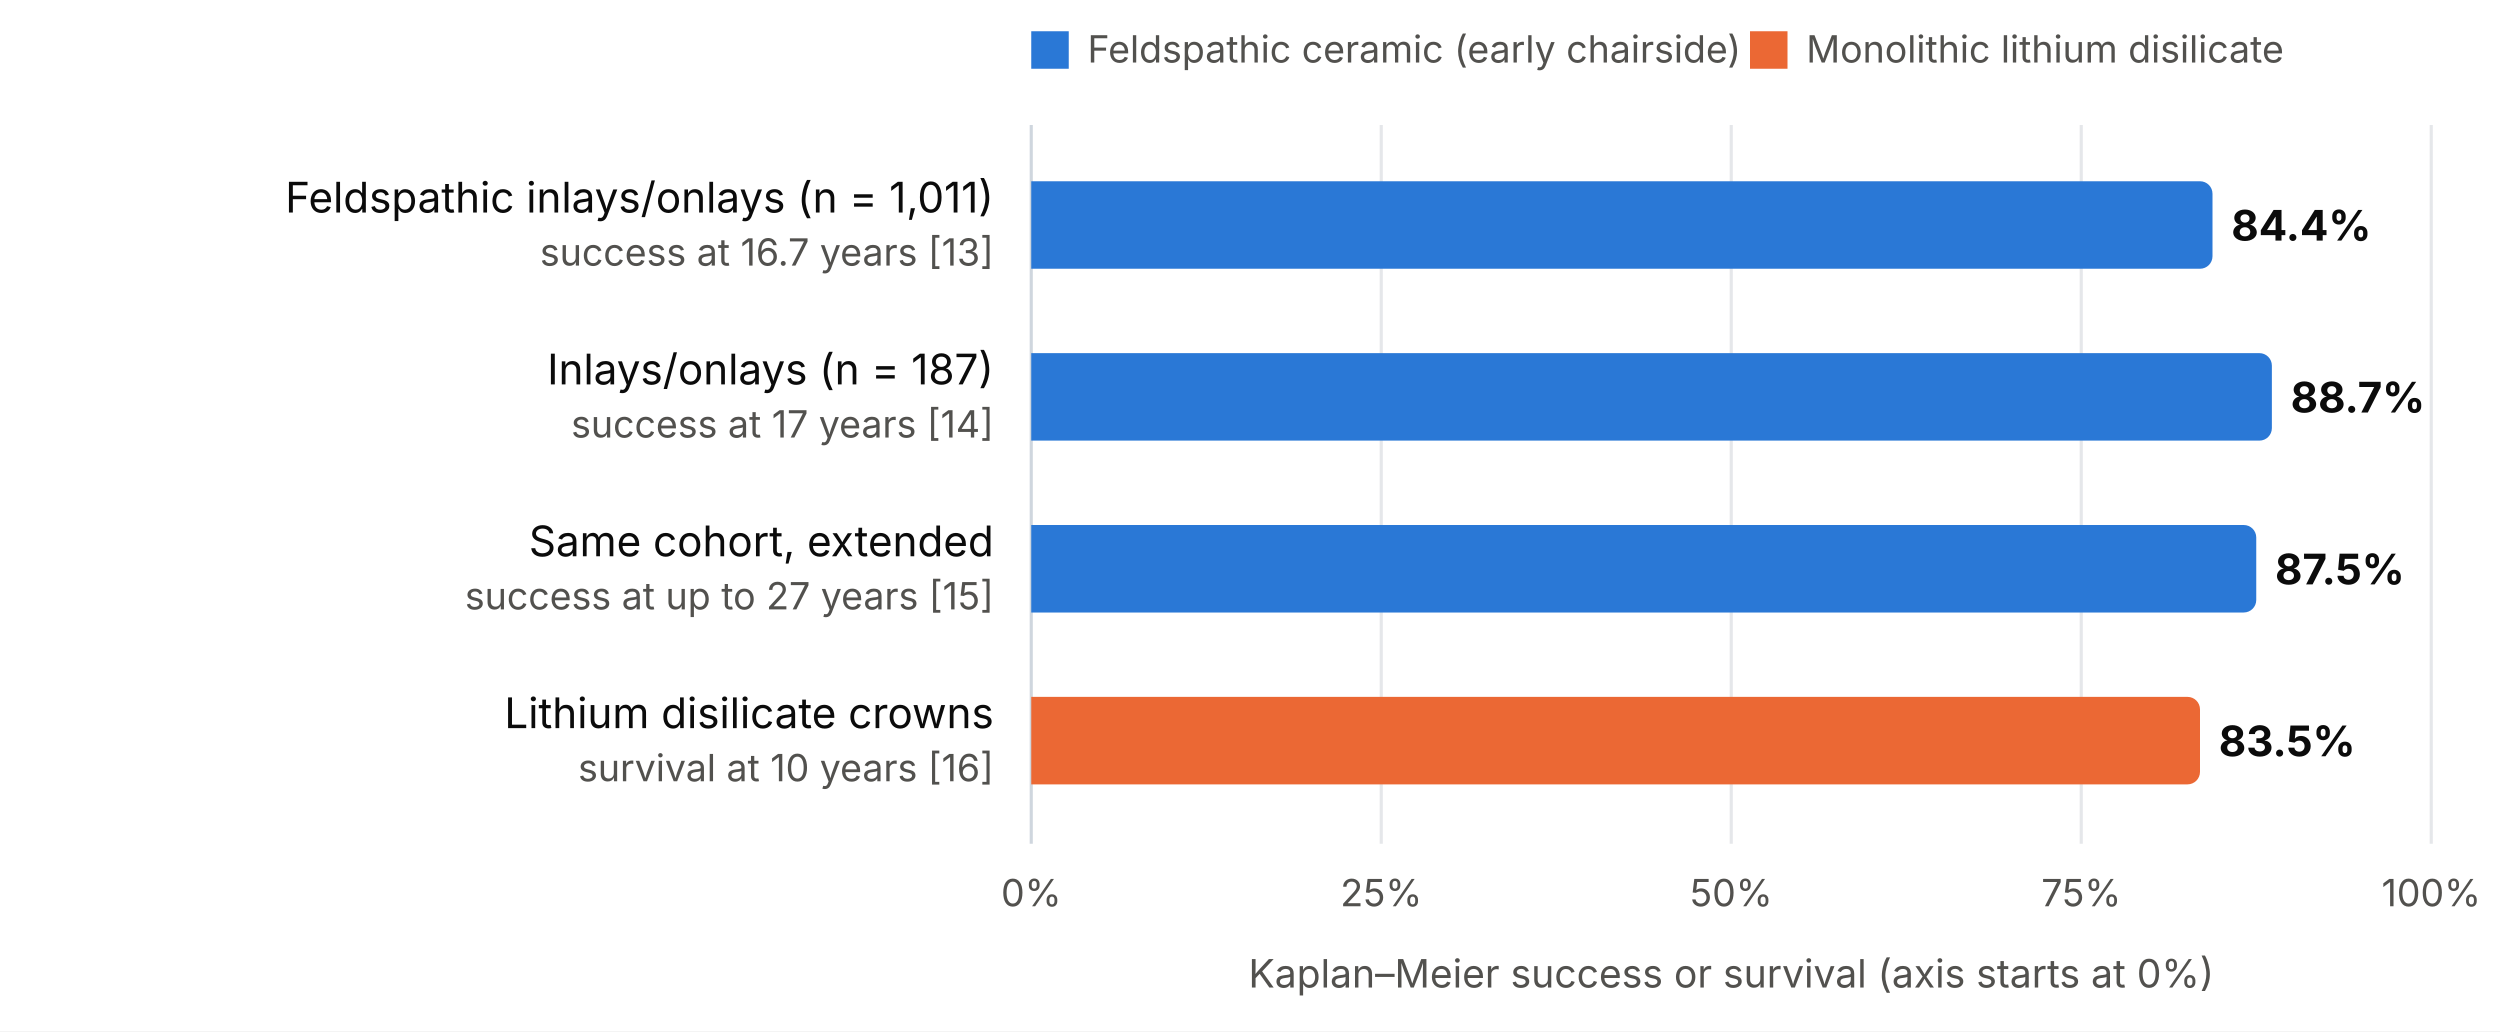
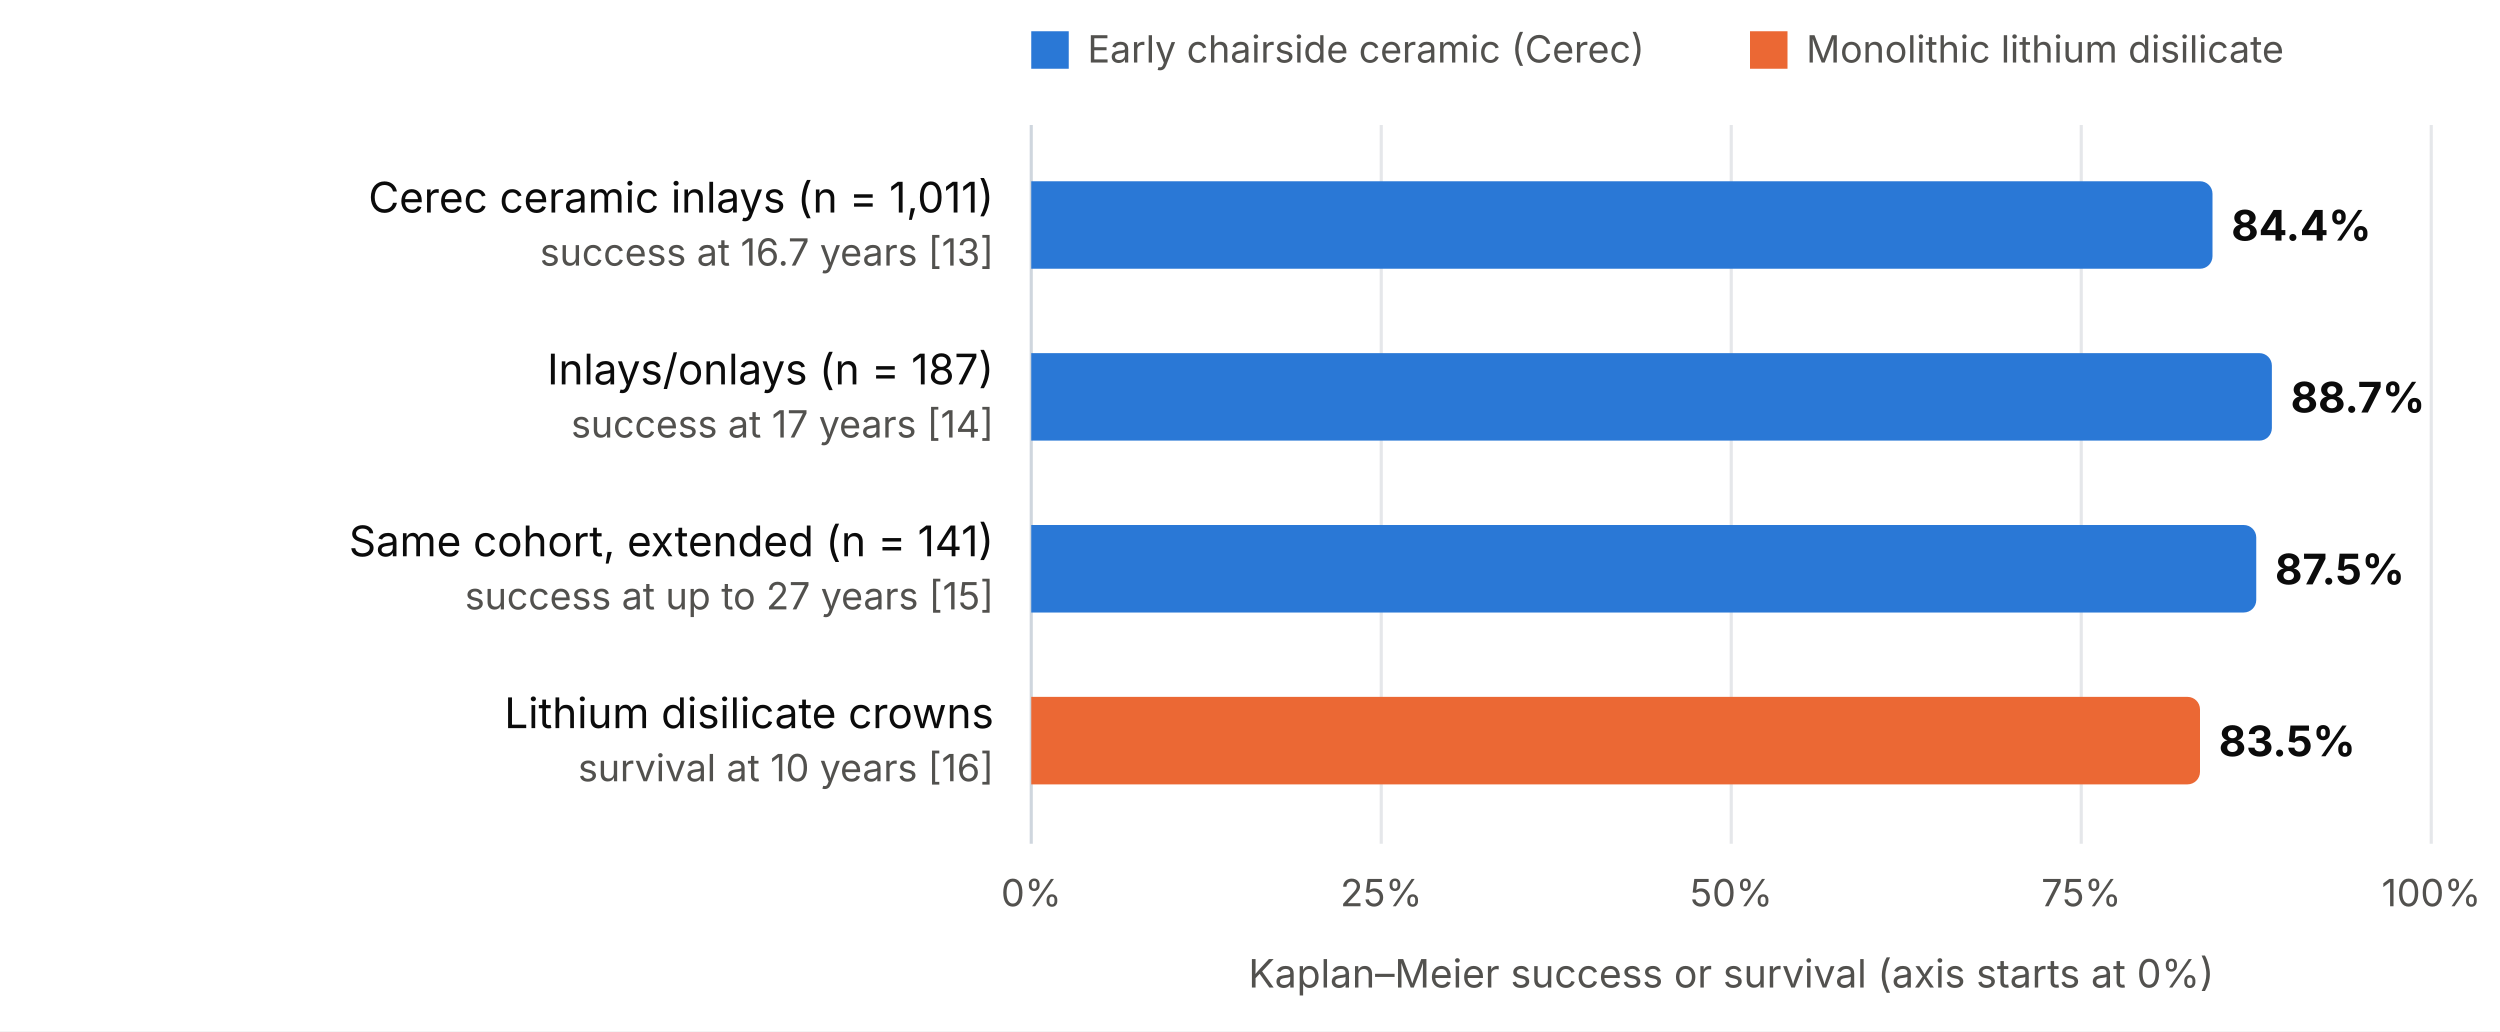
<svg xmlns="http://www.w3.org/2000/svg" viewBox="0 0 800 330" role="img" font-family="Inter, Carlito, 'DejaVu Sans', sans-serif">
  <rect width="800" height="330" fill="#fff" />
  <g font-size="12" fill="#52514e" text-anchor="middle">
    <line x1="330" y1="40" x2="330" y2="270" stroke="#cfd6de" />
    <text x="330" y="290">0%</text>
    <line x1="442" y1="40" x2="442" y2="270" stroke="#e5e7ea" />
    <text x="442" y="290">25%</text>
    <line x1="554" y1="40" x2="554" y2="270" stroke="#e5e7ea" />
    <text x="554" y="290">50%</text>
    <line x1="666" y1="40" x2="666" y2="270" stroke="#e5e7ea" />
    <text x="666" y="290">75%</text>
    <line x1="778" y1="40" x2="778" y2="270" stroke="#e5e7ea" />
    <text x="778" y="290">100%</text>
    <text x="554" y="316" font-size="12.5">Kaplan–Meier success or survival (axis starts at 0%)</text>
  </g>
  <g font-size="13.5" fill="#0b0b0b" text-anchor="end">
-     <text x="318" y="68">Feldspathic inlays/onlays (n = 1,011)</text>
+     <text x="318" y="68">Cerec ceramic inlays (n = 1,011)</text>
    <text x="318" y="85" font-size="12" fill="#52514e">success at 16.7 years [13]</text>
    <text x="318" y="123">Inlays/onlays (n = 187)</text>
    <text x="318" y="140" font-size="12" fill="#52514e">success at 17 years [14]</text>
-     <text x="318" y="178">Same cohort, extended</text>
+     <text x="318" y="178">Same cohort, extended (n = 141)</text>
    <text x="318" y="195" font-size="12" fill="#52514e">success at up to 27 years [15]</text>
    <text x="318" y="233">Lithium disilicate crowns</text>
    <text x="318" y="250" font-size="12" fill="#52514e">survival at 10 years [16]</text>
  </g>
  <g fill="#2a78d6">
    <path d="M330,58 H704 a4,4 0 0 1 4,4 V82 a4,4 0 0 1 -4,4 H330 z" />
    <path d="M330,113 H723 a4,4 0 0 1 4,4 V137 a4,4 0 0 1 -4,4 H330 z" />
    <path d="M330,168 H718 a4,4 0 0 1 4,4 V192 a4,4 0 0 1 -4,4 H330 z" />
  </g>
  <path d="M330,223 H700 a4,4 0 0 1 4,4 V247 a4,4 0 0 1 -4,4 H330 z" fill="#eb6834" />
  <g font-size="13.5" font-weight="700" fill="#0b0b0b">
    <text x="714" y="77">84.4%</text>
    <text x="733" y="132">88.7%</text>
    <text x="728" y="187">87.5%</text>
    <text x="710" y="242">83.5%</text>
  </g>
  <g font-size="12" fill="#52514e">
    <rect x="330" y="10" width="12" height="12" fill="#2a78d6" />
-     <text x="348" y="20">Feldspathic ceramic (early chairside)</text>
+     <text x="348" y="20">Early chairside ceramic (Cerec)</text>
    <rect x="560" y="10" width="12" height="12" fill="#eb6834" />
    <text x="578" y="20">Monolithic lithium disilicate</text>
  </g>
</svg>
